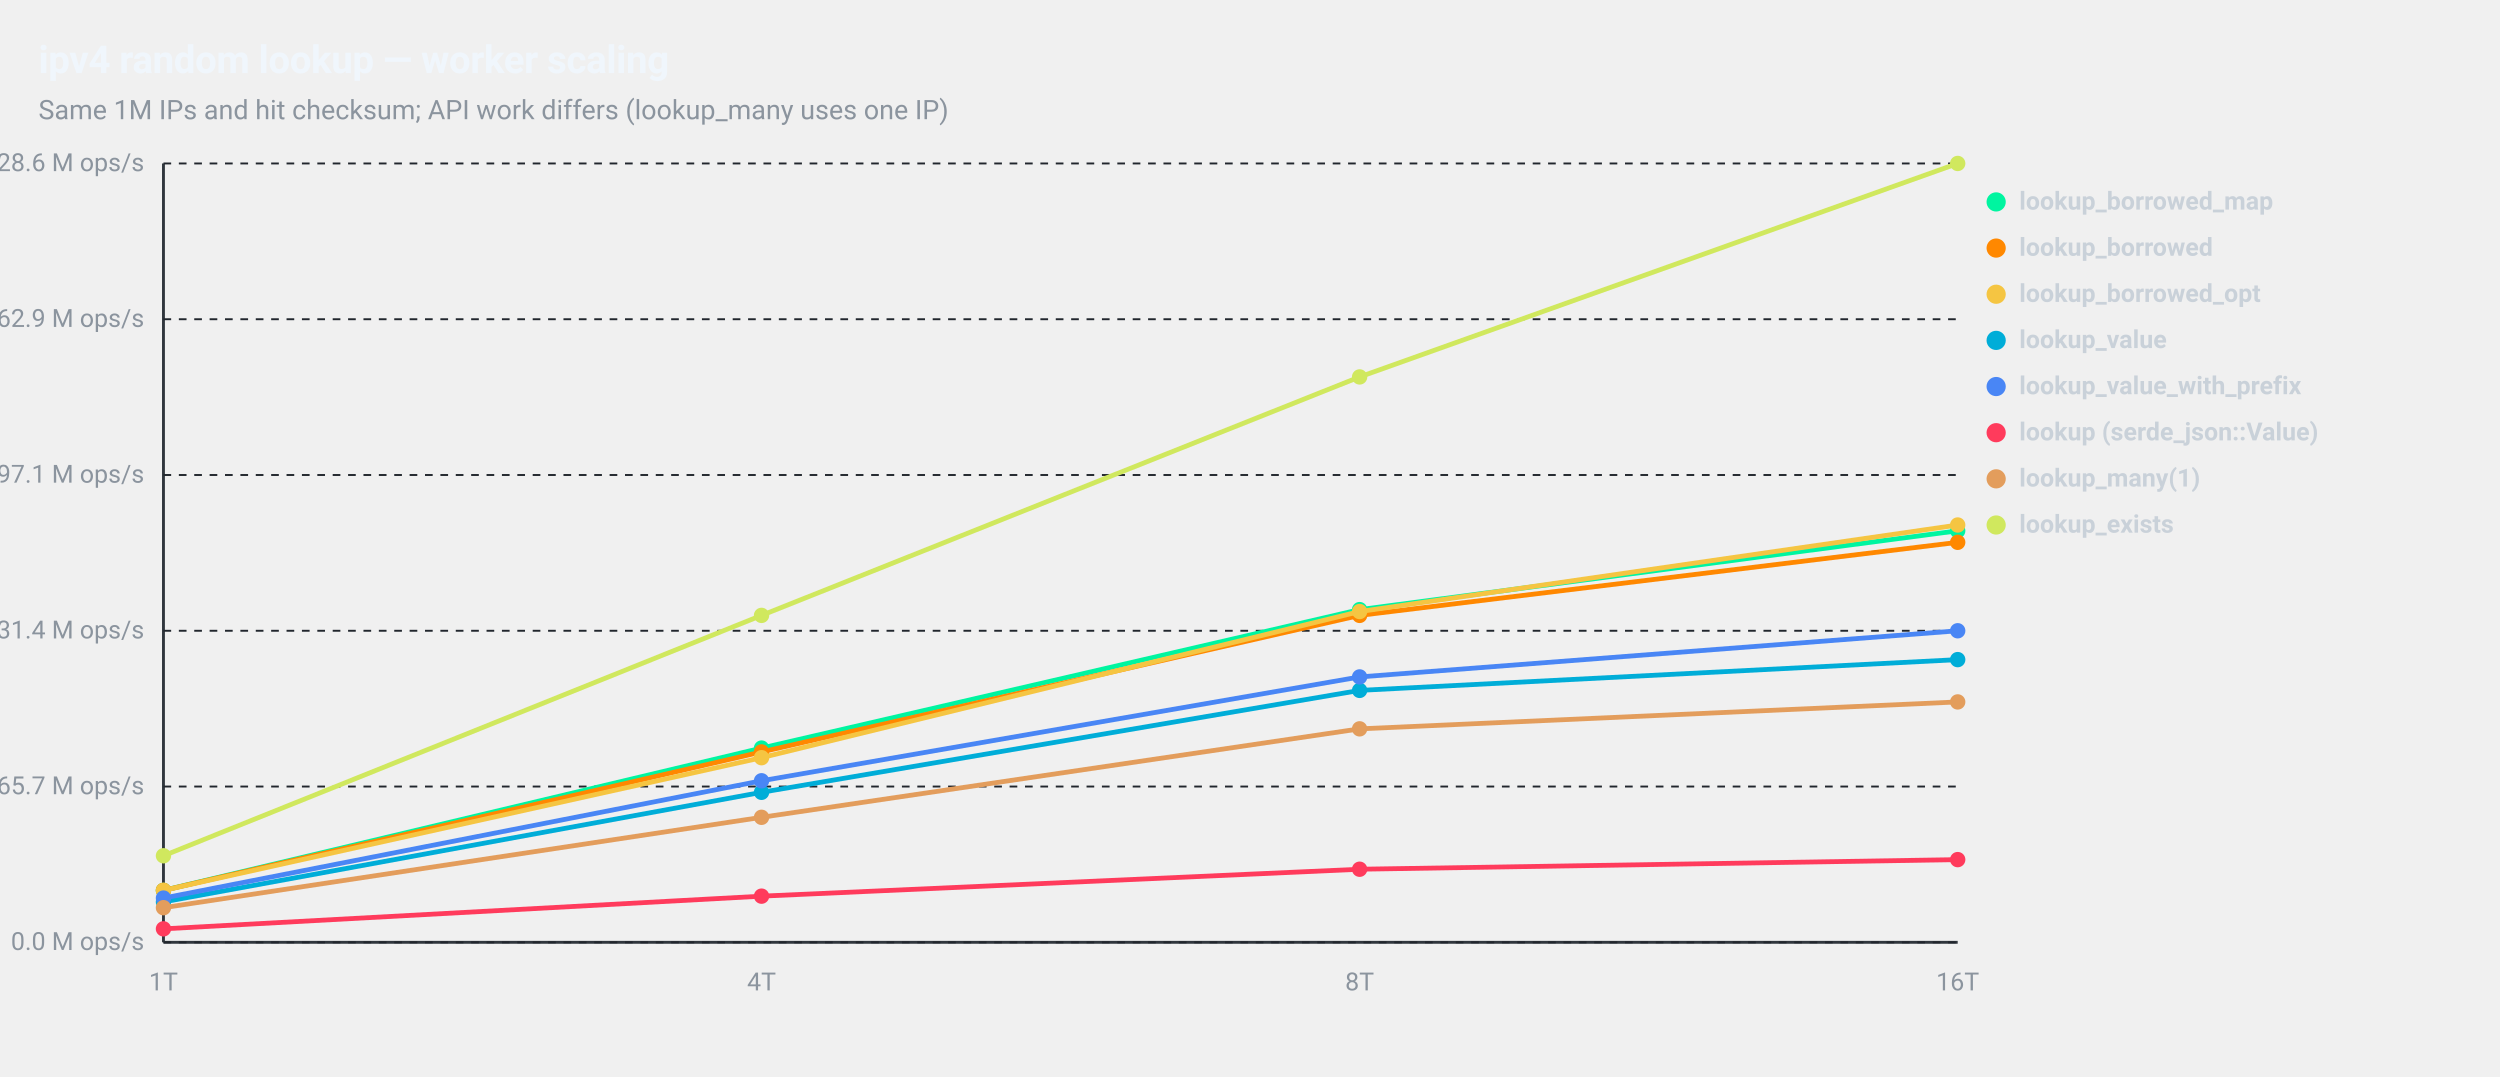
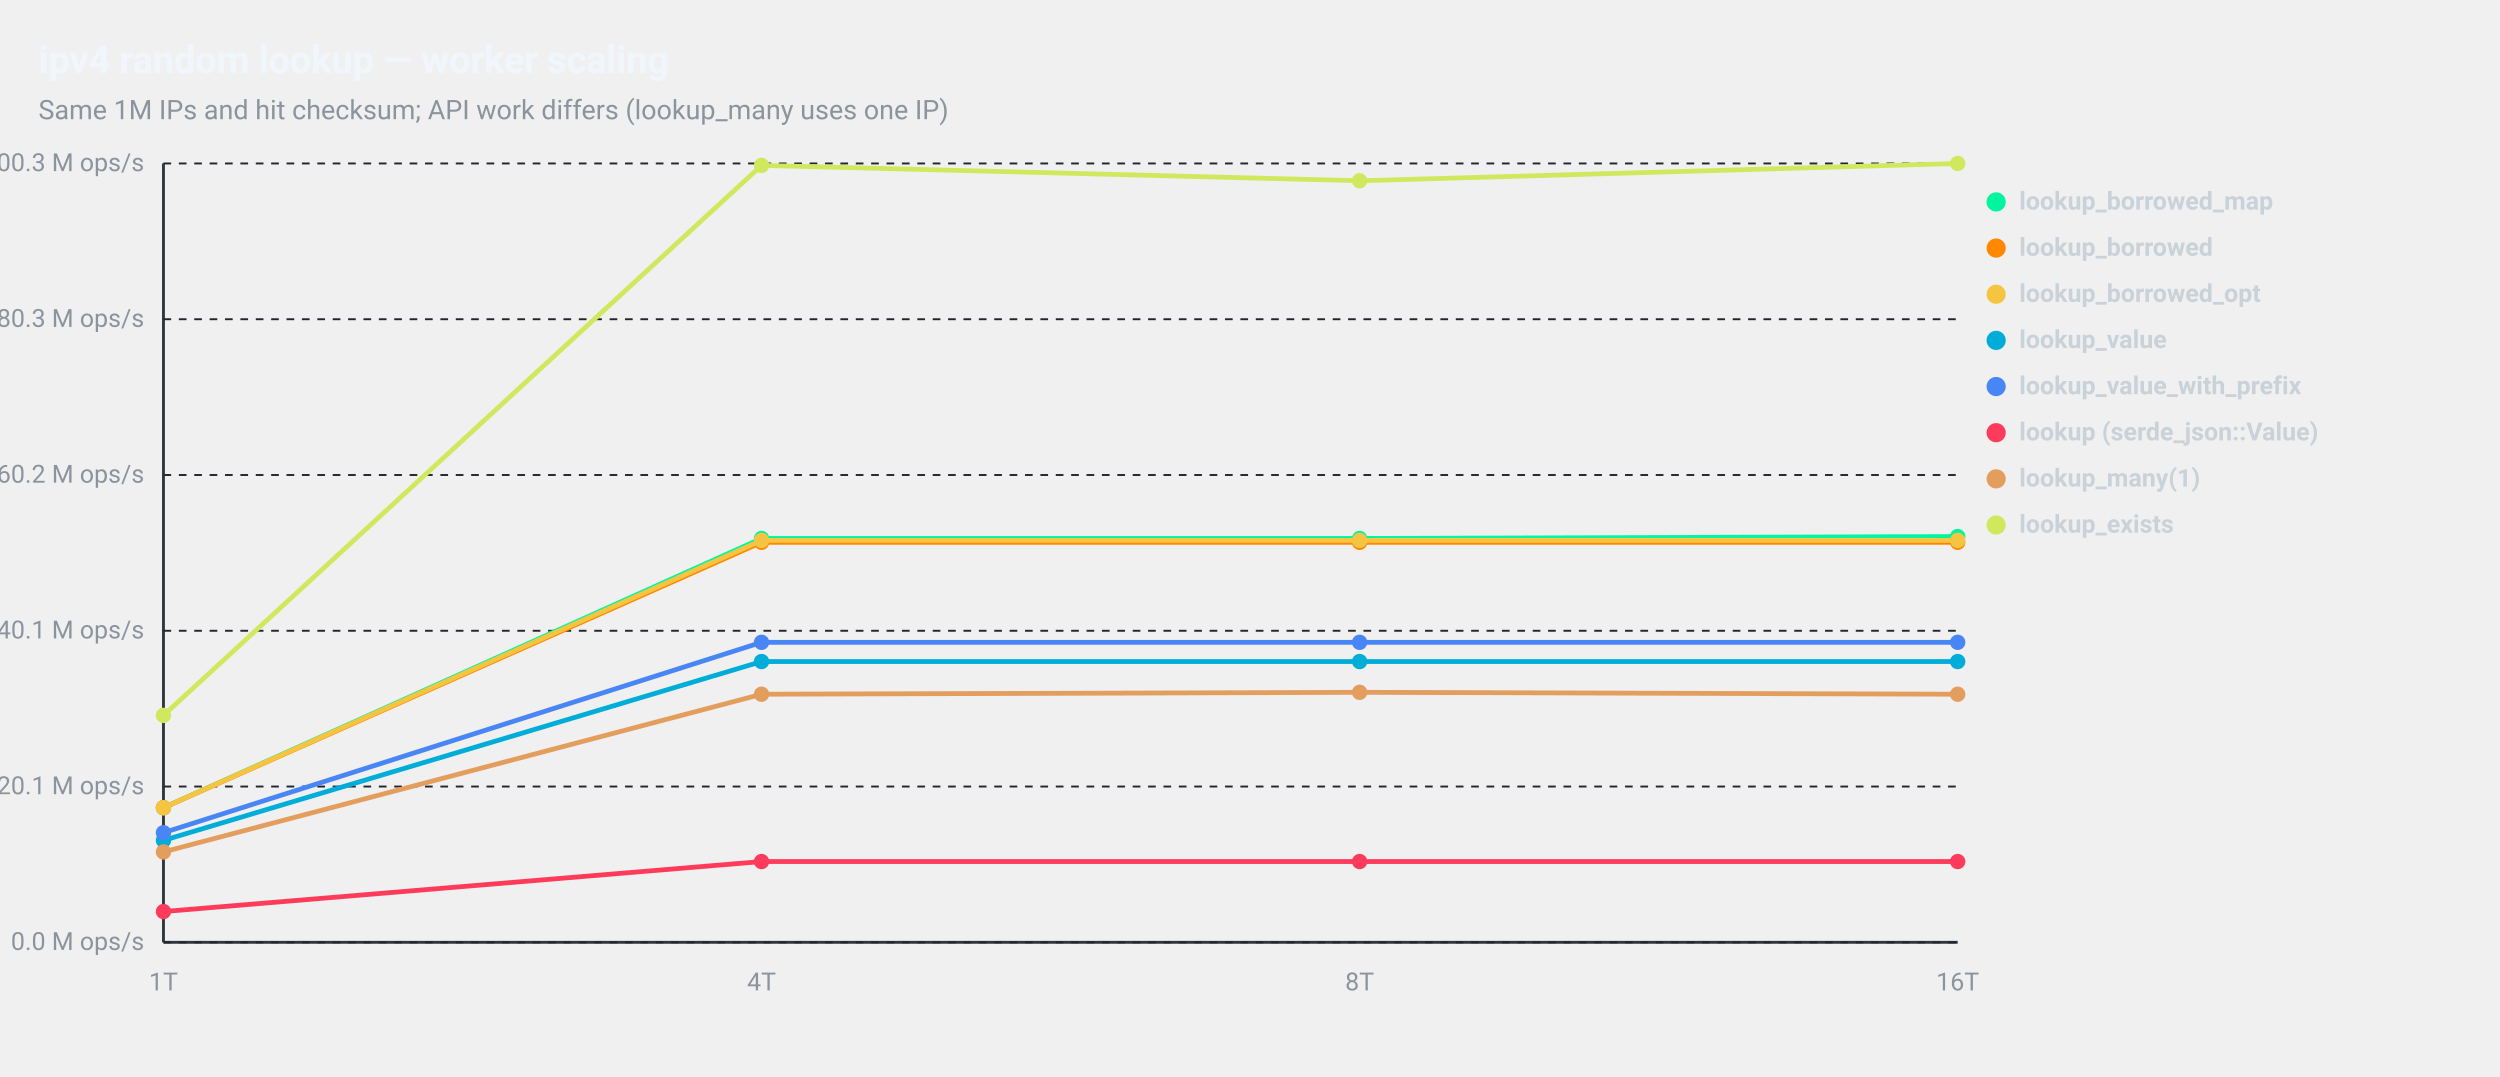
<svg xmlns="http://www.w3.org/2000/svg" viewBox="0 0 1300 560" width="100%" height="560" class="lookup-api-chart">
  <style>svg { background-color: #0d1117; font-family: -apple-system, BlinkMacSystemFont, "Segoe UI", Roboto, Helvetica, Arial, sans-serif; }text { fill: #c9d1d9; }.chart-title { fill: #f0f6fc; font-size: 20px; font-weight: 700; letter-spacing: -0.2px; }.chart-subtitle { fill: #8b949e; font-size: 14px; font-weight: 400; }.axis-line { stroke: #30363d; stroke-width: 1.5; }.grid-line { stroke: #21262d; stroke-dasharray: 4,4; stroke-width: 1; }.axis-label { fill: #8b949e; font-size: 13px; }.svg-value { fill: #f0f6fc; font-size: 13px; font-weight: 700; }.legend-text { fill: #c9d1d9; font-size: 13px; font-weight: 600; }.api-series { transition: opacity .12s ease; }.api-series.is-muted { opacity: .14; }.api-series.is-active .api-line { stroke-width: 5; }.api-series.is-active .legend-text { fill: #fff; font-weight: 800; }.api-series.is-active .api-legend-marker { stroke: #fff; stroke-width: 2; }.api-legend { cursor: pointer; outline: none; }.api-legend:focus-visible .legend-text { text-decoration: underline; }.api-hit-area { cursor: pointer; }</style>
  <text x="20" y="38" class="chart-title">ipv4 random lookup — worker scaling</text>
  <text x="20" y="62" class="chart-subtitle">Same 1M IPs and hit checksum; API work differs (lookup_many uses one IP)</text>
  <line x1="85" y1="490" x2="1018" y2="490" class="axis-line" />
  <line x1="85" y1="85" x2="85" y2="490" class="axis-line" />
  <line x1="85" y1="490" x2="1018" y2="490" class="grid-line" />
  <text x="75" y="494" class="axis-label" text-anchor="end">0.0 M ops/s</text>
  <line x1="85" y1="409" x2="1018" y2="409" class="grid-line" />
-   <text x="75" y="413" class="axis-label" text-anchor="end">65.7 M ops/s</text>
+   <text x="75" y="413" class="axis-label" text-anchor="end">20.1 M ops/s</text>
  <line x1="85" y1="328" x2="1018" y2="328" class="grid-line" />
-   <text x="75" y="332" class="axis-label" text-anchor="end">131.4 M ops/s</text>
+   <text x="75" y="332" class="axis-label" text-anchor="end">40.1 M ops/s</text>
  <line x1="85" y1="247" x2="1018" y2="247" class="grid-line" />
-   <text x="75" y="251" class="axis-label" text-anchor="end">197.1 M ops/s</text>
+   <text x="75" y="251" class="axis-label" text-anchor="end">60.2 M ops/s</text>
  <line x1="85" y1="166" x2="1018" y2="166" class="grid-line" />
-   <text x="75" y="170" class="axis-label" text-anchor="end">262.9 M ops/s</text>
+   <text x="75" y="170" class="axis-label" text-anchor="end">80.3 M ops/s</text>
  <line x1="85" y1="85" x2="1018" y2="85" class="grid-line" />
-   <text x="75" y="89" class="axis-label" text-anchor="end">328.6 M ops/s</text>
+   <text x="75" y="89" class="axis-label" text-anchor="end">100.3 M ops/s</text>
  <text x="85" y="515" class="axis-label" text-anchor="middle">1T</text>
  <text x="396" y="515" class="axis-label" text-anchor="middle">4T</text>
  <text x="707" y="515" class="axis-label" text-anchor="middle">8T</text>
  <text x="1018" y="515" class="axis-label" text-anchor="middle">16T</text>
  <g class="api-series" data-series="lookup_borrowed_map">
-     <polyline class="api-hit-area" points="85,463 396,389 707,317 1018,276" fill="none" stroke="transparent" stroke-width="16" pointer-events="stroke" />
-     <polyline class="api-line" points="85,463 396,389 707,317 1018,276" fill="none" stroke="#00f5a0" stroke-width="2.5" stroke-linejoin="round" pointer-events="none" />
-     <circle class="api-marker" cx="85" cy="463" r="4" fill="#00f5a0" style="cursor:pointer;" />
-     <circle class="api-marker" cx="396" cy="389" r="4" fill="#00f5a0" style="cursor:pointer;" />
-     <circle class="api-marker" cx="707" cy="317" r="4" fill="#00f5a0" style="cursor:pointer;" />
-     <circle class="api-marker" cx="1018" cy="276" r="4" fill="#00f5a0" style="cursor:pointer;" />
+     <polyline class="api-hit-area" points="85,420 396,280 707,280 1018,279" fill="none" stroke="transparent" stroke-width="16" pointer-events="stroke" />
+     <polyline class="api-line" points="85,420 396,280 707,280 1018,279" fill="none" stroke="#00f5a0" stroke-width="2.5" stroke-linejoin="round" pointer-events="none" />
+     <circle class="api-marker" cx="85" cy="420" r="4" fill="#00f5a0" style="cursor:pointer;" />
+     <circle class="api-marker" cx="396" cy="280" r="4" fill="#00f5a0" style="cursor:pointer;" />
+     <circle class="api-marker" cx="707" cy="280" r="4" fill="#00f5a0" style="cursor:pointer;" />
+     <circle class="api-marker" cx="1018" cy="279" r="4" fill="#00f5a0" style="cursor:pointer;" />
    <g class="api-legend" tabindex="0" role="button" aria-pressed="false" aria-label="Highlight lookup_borrowed_map">
      <rect x="1030" y="90" width="266" height="22" fill="transparent" />
      <circle class="api-legend-marker" cx="1038" cy="105" r="5" fill="#00f5a0" />
      <text x="1050" y="109" class="legend-text">lookup_borrowed_map</text>
    </g>
  </g>
  <g class="api-series" data-series="lookup_borrowed">
-     <polyline class="api-hit-area" points="85,463 396,391 707,320 1018,282" fill="none" stroke="transparent" stroke-width="16" pointer-events="stroke" />
-     <polyline class="api-line" points="85,463 396,391 707,320 1018,282" fill="none" stroke="#ff8800" stroke-width="2.5" stroke-linejoin="round" pointer-events="none" />
-     <circle class="api-marker" cx="85" cy="463" r="4" fill="#ff8800" style="cursor:pointer;" />
-     <circle class="api-marker" cx="396" cy="391" r="4" fill="#ff8800" style="cursor:pointer;" />
-     <circle class="api-marker" cx="707" cy="320" r="4" fill="#ff8800" style="cursor:pointer;" />
+     <polyline class="api-hit-area" points="85,420 396,282 707,282 1018,282" fill="none" stroke="transparent" stroke-width="16" pointer-events="stroke" />
+     <polyline class="api-line" points="85,420 396,282 707,282 1018,282" fill="none" stroke="#ff8800" stroke-width="2.5" stroke-linejoin="round" pointer-events="none" />
+     <circle class="api-marker" cx="85" cy="420" r="4" fill="#ff8800" style="cursor:pointer;" />
+     <circle class="api-marker" cx="396" cy="282" r="4" fill="#ff8800" style="cursor:pointer;" />
+     <circle class="api-marker" cx="707" cy="282" r="4" fill="#ff8800" style="cursor:pointer;" />
    <circle class="api-marker" cx="1018" cy="282" r="4" fill="#ff8800" style="cursor:pointer;" />
    <g class="api-legend" tabindex="0" role="button" aria-pressed="false" aria-label="Highlight lookup_borrowed">
      <rect x="1030" y="114" width="266" height="22" fill="transparent" />
      <circle class="api-legend-marker" cx="1038" cy="129" r="5" fill="#ff8800" />
      <text x="1050" y="133" class="legend-text">lookup_borrowed</text>
    </g>
  </g>
  <g class="api-series" data-series="lookup_borrowed_opt">
-     <polyline class="api-hit-area" points="85,463 396,394 707,318 1018,273" fill="none" stroke="transparent" stroke-width="16" pointer-events="stroke" />
-     <polyline class="api-line" points="85,463 396,394 707,318 1018,273" fill="none" stroke="#f5c542" stroke-width="2.5" stroke-linejoin="round" pointer-events="none" />
-     <circle class="api-marker" cx="85" cy="463" r="4" fill="#f5c542" style="cursor:pointer;" />
-     <circle class="api-marker" cx="396" cy="394" r="4" fill="#f5c542" style="cursor:pointer;" />
-     <circle class="api-marker" cx="707" cy="318" r="4" fill="#f5c542" style="cursor:pointer;" />
-     <circle class="api-marker" cx="1018" cy="273" r="4" fill="#f5c542" style="cursor:pointer;" />
+     <polyline class="api-hit-area" points="85,420 396,281 707,281 1018,281" fill="none" stroke="transparent" stroke-width="16" pointer-events="stroke" />
+     <polyline class="api-line" points="85,420 396,281 707,281 1018,281" fill="none" stroke="#f5c542" stroke-width="2.5" stroke-linejoin="round" pointer-events="none" />
+     <circle class="api-marker" cx="85" cy="420" r="4" fill="#f5c542" style="cursor:pointer;" />
+     <circle class="api-marker" cx="396" cy="281" r="4" fill="#f5c542" style="cursor:pointer;" />
+     <circle class="api-marker" cx="707" cy="281" r="4" fill="#f5c542" style="cursor:pointer;" />
+     <circle class="api-marker" cx="1018" cy="281" r="4" fill="#f5c542" style="cursor:pointer;" />
    <g class="api-legend" tabindex="0" role="button" aria-pressed="false" aria-label="Highlight lookup_borrowed_opt">
      <rect x="1030" y="138" width="266" height="22" fill="transparent" />
      <circle class="api-legend-marker" cx="1038" cy="153" r="5" fill="#f5c542" />
      <text x="1050" y="157" class="legend-text">lookup_borrowed_opt</text>
    </g>
  </g>
  <g class="api-series" data-series="lookup_value">
-     <polyline class="api-hit-area" points="85,469 396,412 707,359 1018,343" fill="none" stroke="transparent" stroke-width="16" pointer-events="stroke" />
-     <polyline class="api-line" points="85,469 396,412 707,359 1018,343" fill="none" stroke="#00add8" stroke-width="2.5" stroke-linejoin="round" pointer-events="none" />
-     <circle class="api-marker" cx="85" cy="469" r="4" fill="#00add8" style="cursor:pointer;" />
-     <circle class="api-marker" cx="396" cy="412" r="4" fill="#00add8" style="cursor:pointer;" />
-     <circle class="api-marker" cx="707" cy="359" r="4" fill="#00add8" style="cursor:pointer;" />
-     <circle class="api-marker" cx="1018" cy="343" r="4" fill="#00add8" style="cursor:pointer;" />
+     <polyline class="api-hit-area" points="85,437 396,344 707,344 1018,344" fill="none" stroke="transparent" stroke-width="16" pointer-events="stroke" />
+     <polyline class="api-line" points="85,437 396,344 707,344 1018,344" fill="none" stroke="#00add8" stroke-width="2.5" stroke-linejoin="round" pointer-events="none" />
+     <circle class="api-marker" cx="85" cy="437" r="4" fill="#00add8" style="cursor:pointer;" />
+     <circle class="api-marker" cx="396" cy="344" r="4" fill="#00add8" style="cursor:pointer;" />
+     <circle class="api-marker" cx="707" cy="344" r="4" fill="#00add8" style="cursor:pointer;" />
+     <circle class="api-marker" cx="1018" cy="344" r="4" fill="#00add8" style="cursor:pointer;" />
    <g class="api-legend" tabindex="0" role="button" aria-pressed="false" aria-label="Highlight lookup_value">
      <rect x="1030" y="162" width="266" height="22" fill="transparent" />
      <circle class="api-legend-marker" cx="1038" cy="177" r="5" fill="#00add8" />
      <text x="1050" y="181" class="legend-text">lookup_value</text>
    </g>
  </g>
  <g class="api-series" data-series="lookup_value_with_prefix">
-     <polyline class="api-hit-area" points="85,467 396,406 707,352 1018,328" fill="none" stroke="transparent" stroke-width="16" pointer-events="stroke" />
-     <polyline class="api-line" points="85,467 396,406 707,352 1018,328" fill="none" stroke="#4986f5" stroke-width="2.5" stroke-linejoin="round" pointer-events="none" />
-     <circle class="api-marker" cx="85" cy="467" r="4" fill="#4986f5" style="cursor:pointer;" />
-     <circle class="api-marker" cx="396" cy="406" r="4" fill="#4986f5" style="cursor:pointer;" />
-     <circle class="api-marker" cx="707" cy="352" r="4" fill="#4986f5" style="cursor:pointer;" />
-     <circle class="api-marker" cx="1018" cy="328" r="4" fill="#4986f5" style="cursor:pointer;" />
+     <polyline class="api-hit-area" points="85,433 396,334 707,334 1018,334" fill="none" stroke="transparent" stroke-width="16" pointer-events="stroke" />
+     <polyline class="api-line" points="85,433 396,334 707,334 1018,334" fill="none" stroke="#4986f5" stroke-width="2.5" stroke-linejoin="round" pointer-events="none" />
+     <circle class="api-marker" cx="85" cy="433" r="4" fill="#4986f5" style="cursor:pointer;" />
+     <circle class="api-marker" cx="396" cy="334" r="4" fill="#4986f5" style="cursor:pointer;" />
+     <circle class="api-marker" cx="707" cy="334" r="4" fill="#4986f5" style="cursor:pointer;" />
+     <circle class="api-marker" cx="1018" cy="334" r="4" fill="#4986f5" style="cursor:pointer;" />
    <g class="api-legend" tabindex="0" role="button" aria-pressed="false" aria-label="Highlight lookup_value_with_prefix">
      <rect x="1030" y="186" width="266" height="22" fill="transparent" />
      <circle class="api-legend-marker" cx="1038" cy="201" r="5" fill="#4986f5" />
      <text x="1050" y="205" class="legend-text">lookup_value_with_prefix</text>
    </g>
  </g>
  <g class="api-series" data-series="lookup (serde_json::Value)">
-     <polyline class="api-hit-area" points="85,483 396,466 707,452 1018,447" fill="none" stroke="transparent" stroke-width="16" pointer-events="stroke" />
-     <polyline class="api-line" points="85,483 396,466 707,452 1018,447" fill="none" stroke="#ff3b5c" stroke-width="2.5" stroke-linejoin="round" pointer-events="none" />
-     <circle class="api-marker" cx="85" cy="483" r="4" fill="#ff3b5c" style="cursor:pointer;" />
-     <circle class="api-marker" cx="396" cy="466" r="4" fill="#ff3b5c" style="cursor:pointer;" />
-     <circle class="api-marker" cx="707" cy="452" r="4" fill="#ff3b5c" style="cursor:pointer;" />
-     <circle class="api-marker" cx="1018" cy="447" r="4" fill="#ff3b5c" style="cursor:pointer;" />
+     <polyline class="api-hit-area" points="85,474 396,448 707,448 1018,448" fill="none" stroke="transparent" stroke-width="16" pointer-events="stroke" />
+     <polyline class="api-line" points="85,474 396,448 707,448 1018,448" fill="none" stroke="#ff3b5c" stroke-width="2.5" stroke-linejoin="round" pointer-events="none" />
+     <circle class="api-marker" cx="85" cy="474" r="4" fill="#ff3b5c" style="cursor:pointer;" />
+     <circle class="api-marker" cx="396" cy="448" r="4" fill="#ff3b5c" style="cursor:pointer;" />
+     <circle class="api-marker" cx="707" cy="448" r="4" fill="#ff3b5c" style="cursor:pointer;" />
+     <circle class="api-marker" cx="1018" cy="448" r="4" fill="#ff3b5c" style="cursor:pointer;" />
    <g class="api-legend" tabindex="0" role="button" aria-pressed="false" aria-label="Highlight lookup (serde_json::Value)">
      <rect x="1030" y="210" width="266" height="22" fill="transparent" />
      <circle class="api-legend-marker" cx="1038" cy="225" r="5" fill="#ff3b5c" />
      <text x="1050" y="229" class="legend-text">lookup (serde_json::Value)</text>
    </g>
  </g>
  <g class="api-series" data-series="lookup_many(1)">
-     <polyline class="api-hit-area" points="85,472 396,425 707,379 1018,365" fill="none" stroke="transparent" stroke-width="16" pointer-events="stroke" />
-     <polyline class="api-line" points="85,472 396,425 707,379 1018,365" fill="none" stroke="#e39d5c" stroke-width="2.5" stroke-linejoin="round" pointer-events="none" />
-     <circle class="api-marker" cx="85" cy="472" r="4" fill="#e39d5c" style="cursor:pointer;" />
-     <circle class="api-marker" cx="396" cy="425" r="4" fill="#e39d5c" style="cursor:pointer;" />
-     <circle class="api-marker" cx="707" cy="379" r="4" fill="#e39d5c" style="cursor:pointer;" />
-     <circle class="api-marker" cx="1018" cy="365" r="4" fill="#e39d5c" style="cursor:pointer;" />
+     <polyline class="api-hit-area" points="85,443 396,361 707,360 1018,361" fill="none" stroke="transparent" stroke-width="16" pointer-events="stroke" />
+     <polyline class="api-line" points="85,443 396,361 707,360 1018,361" fill="none" stroke="#e39d5c" stroke-width="2.5" stroke-linejoin="round" pointer-events="none" />
+     <circle class="api-marker" cx="85" cy="443" r="4" fill="#e39d5c" style="cursor:pointer;" />
+     <circle class="api-marker" cx="396" cy="361" r="4" fill="#e39d5c" style="cursor:pointer;" />
+     <circle class="api-marker" cx="707" cy="360" r="4" fill="#e39d5c" style="cursor:pointer;" />
+     <circle class="api-marker" cx="1018" cy="361" r="4" fill="#e39d5c" style="cursor:pointer;" />
    <g class="api-legend" tabindex="0" role="button" aria-pressed="false" aria-label="Highlight lookup_many(1)">
      <rect x="1030" y="234" width="266" height="22" fill="transparent" />
      <circle class="api-legend-marker" cx="1038" cy="249" r="5" fill="#e39d5c" />
      <text x="1050" y="253" class="legend-text">lookup_many(1)</text>
    </g>
  </g>
  <g class="api-series" data-series="lookup_exists">
-     <polyline class="api-hit-area" points="85,445 396,320 707,196 1018,85" fill="none" stroke="transparent" stroke-width="16" pointer-events="stroke" />
-     <polyline class="api-line" points="85,445 396,320 707,196 1018,85" fill="none" stroke="#d0e85e" stroke-width="2.5" stroke-linejoin="round" pointer-events="none" />
-     <circle class="api-marker" cx="85" cy="445" r="4" fill="#d0e85e" style="cursor:pointer;" />
-     <circle class="api-marker" cx="396" cy="320" r="4" fill="#d0e85e" style="cursor:pointer;" />
-     <circle class="api-marker" cx="707" cy="196" r="4" fill="#d0e85e" style="cursor:pointer;" />
+     <polyline class="api-hit-area" points="85,372 396,86 707,94 1018,85" fill="none" stroke="transparent" stroke-width="16" pointer-events="stroke" />
+     <polyline class="api-line" points="85,372 396,86 707,94 1018,85" fill="none" stroke="#d0e85e" stroke-width="2.5" stroke-linejoin="round" pointer-events="none" />
+     <circle class="api-marker" cx="85" cy="372" r="4" fill="#d0e85e" style="cursor:pointer;" />
+     <circle class="api-marker" cx="396" cy="86" r="4" fill="#d0e85e" style="cursor:pointer;" />
+     <circle class="api-marker" cx="707" cy="94" r="4" fill="#d0e85e" style="cursor:pointer;" />
    <circle class="api-marker" cx="1018" cy="85" r="4" fill="#d0e85e" style="cursor:pointer;" />
    <g class="api-legend" tabindex="0" role="button" aria-pressed="false" aria-label="Highlight lookup_exists">
      <rect x="1030" y="258" width="266" height="22" fill="transparent" />
      <circle class="api-legend-marker" cx="1038" cy="273" r="5" fill="#d0e85e" />
      <text x="1050" y="277" class="legend-text">lookup_exists</text>
    </g>
  </g>
</svg>
